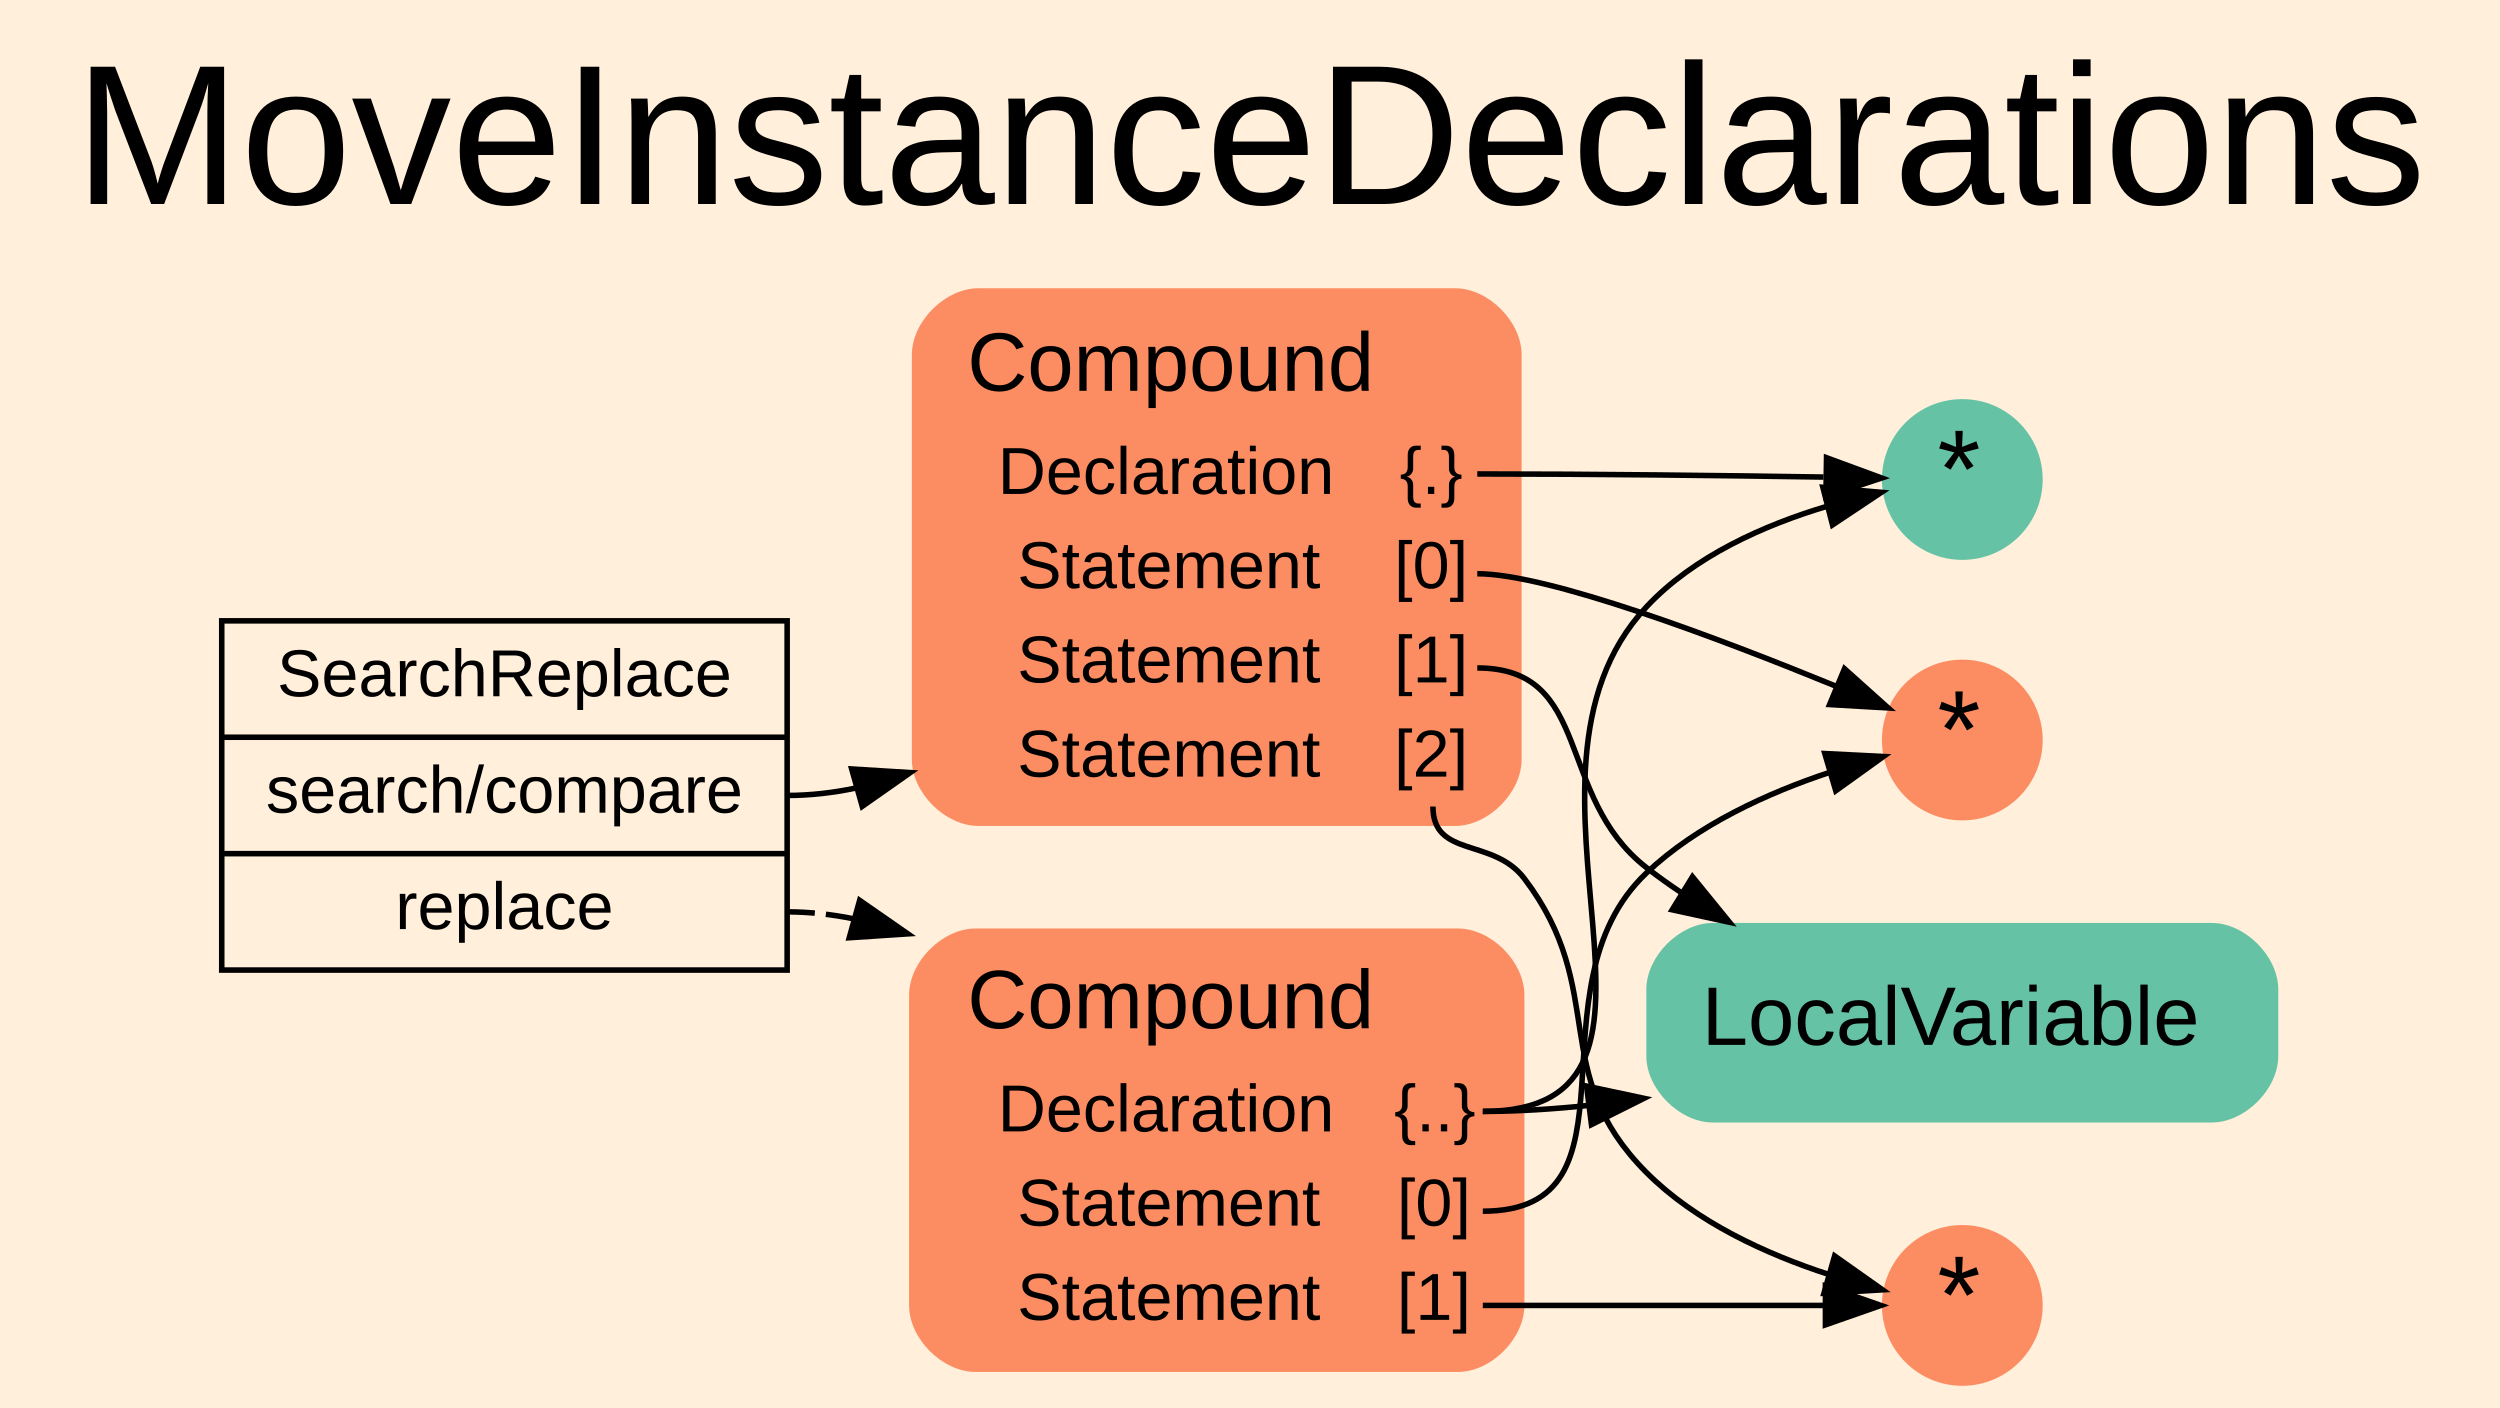
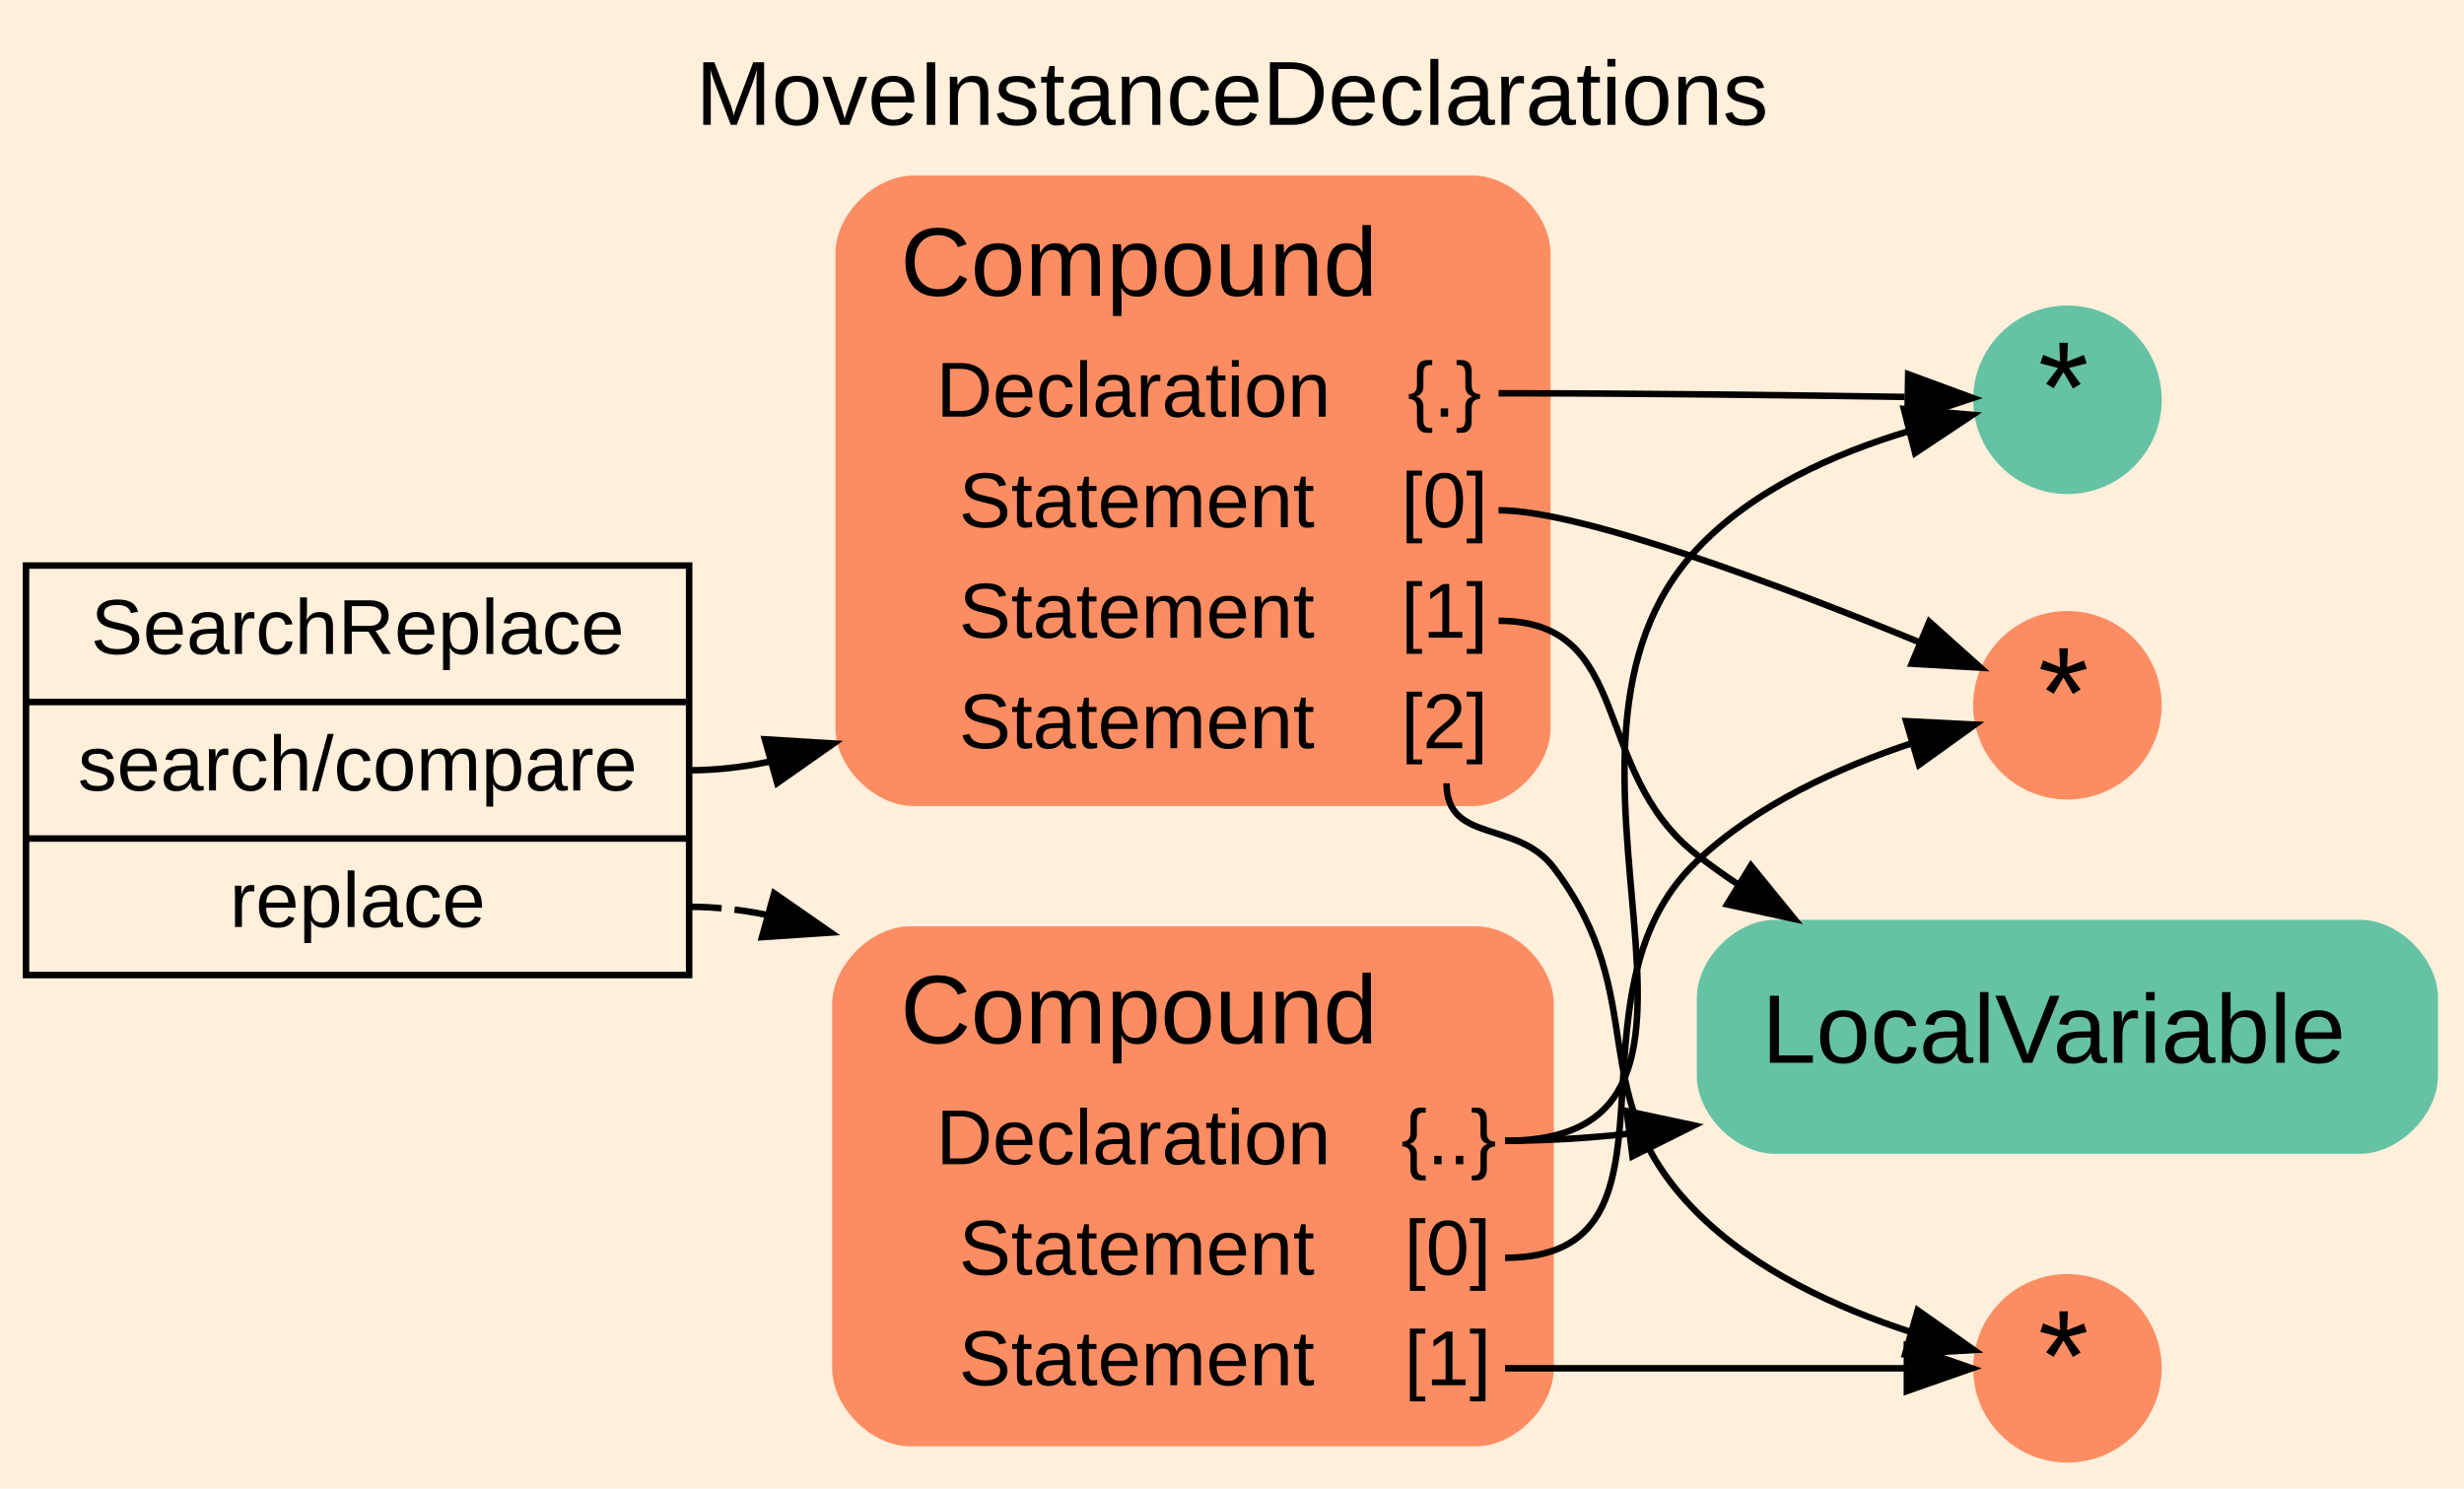
- <svg xmlns="http://www.w3.org/2000/svg" width="451pt" height="254pt" viewBox="0.00 0.00 451.00 254.00">
-   <g id="graph0" class="graph" transform="scale(1 1) rotate(0) translate(4 250)">
-     <polygon fill="#ffefdb" stroke="transparent" points="-4,4 -4,-250 447,-250 447,4 -4,4" />
-     <text text-anchor="middle" x="221.5" y="-213.2" font-family="Arial" font-size="36.00" fill="#000000">MoveInstanceDeclarations</text>
+ <svg xmlns="http://www.w3.org/2000/svg" width="379pt" height="229pt" viewBox="0.00 0.00 379.00 229.00">
+   <g id="graph0" class="graph" transform="scale(1 1) rotate(0) translate(4 225)">
+     <polygon fill="#ffefdb" stroke="transparent" points="-4,4 -4,-225 375,-225 375,4 -4,4" />
+     <text text-anchor="middle" x="185.5" y="-205.8" font-family="Arial" font-size="14.00" fill="#000000">MoveInstanceDeclarations</text>
    <g id="node1" class="node">
-       <polygon fill="#ffefdb" stroke="#000000" points="36,-75 36,-138 138,-138 138,-75 36,-75" />
-       <text text-anchor="middle" x="87" y="-124.4" font-family="Arial" font-size="12.00" fill="#000000">SearchReplace</text>
-       <polyline fill="none" stroke="#000000" points="36,-117 138,-117 " />
-       <text text-anchor="middle" x="87" y="-103.4" font-family="Arial" font-size="12.00" fill="#000000">search/compare</text>
-       <polyline fill="none" stroke="#000000" points="36,-96 138,-96 " />
-       <text text-anchor="middle" x="87" y="-82.4" font-family="Arial" font-size="12.00" fill="#000000">replace</text>
+       <polygon fill="#ffefdb" stroke="#000000" points="0,-75 0,-138 102,-138 102,-75 0,-75" />
+       <text text-anchor="middle" x="51" y="-124.4" font-family="Arial" font-size="12.00" fill="#000000">SearchReplace</text>
+       <polyline fill="none" stroke="#000000" points="0,-117 102,-117 " />
+       <text text-anchor="middle" x="51" y="-103.4" font-family="Arial" font-size="12.00" fill="#000000">search/compare</text>
+       <polyline fill="none" stroke="#000000" points="0,-96 102,-96 " />
+       <text text-anchor="middle" x="51" y="-82.4" font-family="Arial" font-size="12.00" fill="#000000">replace</text>
    </g>
    <g id="node2" class="node">
-       <path fill="#fc8d62" stroke="transparent" d="M258.5,-198C258.5,-198 172.5,-198 172.5,-198 166.5,-198 160.5,-192 160.5,-186 160.5,-186 160.5,-113 160.5,-113 160.5,-107 166.5,-101 172.5,-101 172.5,-101 258.5,-101 258.5,-101 264.5,-101 270.5,-107 270.5,-113 270.5,-113 270.5,-186 270.5,-186 270.5,-192 264.5,-198 258.5,-198" />
-       <text text-anchor="start" x="170.5" y="-179.5" font-family="Arial" font-size="15.00" fill="#000000">Compound</text>
-       <text text-anchor="start" x="176" y="-160.9" font-family="Arial" font-size="12.00" fill="#000000">Declaration</text>
-       <text text-anchor="start" x="248.5" y="-160.9" font-family="Arial" font-size="12.00" fill="#000000">{.}</text>
-       <text text-anchor="start" x="179.5" y="-143.9" font-family="Arial" font-size="12.00" fill="#000000">Statement</text>
-       <text text-anchor="start" x="247.5" y="-143.9" font-family="Arial" font-size="12.00" fill="#000000">[0]</text>
-       <text text-anchor="start" x="179.5" y="-126.9" font-family="Arial" font-size="12.00" fill="#000000">Statement</text>
-       <text text-anchor="start" x="247.5" y="-126.9" font-family="Arial" font-size="12.00" fill="#000000">[1]</text>
-       <text text-anchor="start" x="179.5" y="-109.9" font-family="Arial" font-size="12.00" fill="#000000">Statement</text>
-       <text text-anchor="start" x="247.5" y="-109.9" font-family="Arial" font-size="12.00" fill="#000000">[2]</text>
+       <path fill="#fc8d62" stroke="transparent" d="M222.5,-198C222.5,-198 136.5,-198 136.5,-198 130.5,-198 124.5,-192 124.5,-186 124.5,-186 124.5,-113 124.5,-113 124.5,-107 130.5,-101 136.5,-101 136.5,-101 222.5,-101 222.5,-101 228.5,-101 234.5,-107 234.5,-113 234.5,-113 234.5,-186 234.5,-186 234.5,-192 228.5,-198 222.5,-198" />
+       <text text-anchor="start" x="134.5" y="-179.5" font-family="Arial" font-size="15.00" fill="#000000">Compound</text>
+       <text text-anchor="start" x="140" y="-160.9" font-family="Arial" font-size="12.00" fill="#000000">Declaration</text>
+       <text text-anchor="start" x="212.5" y="-160.9" font-family="Arial" font-size="12.00" fill="#000000">{.}</text>
+       <text text-anchor="start" x="143.5" y="-143.9" font-family="Arial" font-size="12.00" fill="#000000">Statement</text>
+       <text text-anchor="start" x="211.5" y="-143.9" font-family="Arial" font-size="12.00" fill="#000000">[0]</text>
+       <text text-anchor="start" x="143.5" y="-126.9" font-family="Arial" font-size="12.00" fill="#000000">Statement</text>
+       <text text-anchor="start" x="211.5" y="-126.9" font-family="Arial" font-size="12.00" fill="#000000">[1]</text>
+       <text text-anchor="start" x="143.5" y="-109.9" font-family="Arial" font-size="12.00" fill="#000000">Statement</text>
+       <text text-anchor="start" x="211.5" y="-109.9" font-family="Arial" font-size="12.00" fill="#000000">[2]</text>
    </g>
    <g id="edge1" class="edge">
-       <path fill="none" stroke="#000000" d="M138,-106.5C142.123,-106.5 146.232,-106.971 150.285,-107.815" />
-       <polygon fill="#000000" stroke="#000000" points="149.645,-111.271 160.22,-110.623 151.549,-104.535 149.645,-111.271" />
+       <path fill="none" stroke="#000000" d="M102,-106.5C106.123,-106.5 110.233,-106.971 114.285,-107.815" />
+       <polygon fill="#000000" stroke="#000000" points="113.645,-111.271 124.22,-110.623 115.549,-104.535 113.645,-111.271" />
    </g>
    <g id="node7" class="node">
-       <path fill="#fc8d62" stroke="transparent" d="M259,-82.5C259,-82.5 172,-82.5 172,-82.5 166,-82.5 160,-76.5 160,-70.5 160,-70.5 160,-14.5 160,-14.5 160,-8.5 166,-2.5 172,-2.5 172,-2.5 259,-2.5 259,-2.5 265,-2.5 271,-8.5 271,-14.5 271,-14.5 271,-70.5 271,-70.5 271,-76.5 265,-82.5 259,-82.5" />
-       <text text-anchor="start" x="170.5" y="-64.5" font-family="Arial" font-size="15.00" fill="#000000">Compound</text>
-       <text text-anchor="start" x="176" y="-45.9" font-family="Arial" font-size="12.00" fill="#000000">Declaration</text>
-       <text text-anchor="start" x="247.5" y="-45.9" font-family="Arial" font-size="12.00" fill="#000000">{..}</text>
-       <text text-anchor="start" x="179.5" y="-28.9" font-family="Arial" font-size="12.00" fill="#000000">Statement</text>
-       <text text-anchor="start" x="248" y="-28.9" font-family="Arial" font-size="12.00" fill="#000000">[0]</text>
-       <text text-anchor="start" x="179.5" y="-11.9" font-family="Arial" font-size="12.00" fill="#000000">Statement</text>
-       <text text-anchor="start" x="248" y="-11.9" font-family="Arial" font-size="12.00" fill="#000000">[1]</text>
+       <path fill="#fc8d62" stroke="transparent" d="M223,-82.5C223,-82.5 136,-82.5 136,-82.5 130,-82.5 124,-76.5 124,-70.5 124,-70.5 124,-14.5 124,-14.5 124,-8.5 130,-2.5 136,-2.5 136,-2.5 223,-2.5 223,-2.5 229,-2.5 235,-8.5 235,-14.5 235,-14.5 235,-70.5 235,-70.5 235,-76.5 229,-82.5 223,-82.5" />
+       <text text-anchor="start" x="134.5" y="-64.5" font-family="Arial" font-size="15.00" fill="#000000">Compound</text>
+       <text text-anchor="start" x="140" y="-45.9" font-family="Arial" font-size="12.00" fill="#000000">Declaration</text>
+       <text text-anchor="start" x="211.5" y="-45.9" font-family="Arial" font-size="12.00" fill="#000000">{..}</text>
+       <text text-anchor="start" x="143.5" y="-28.9" font-family="Arial" font-size="12.00" fill="#000000">Statement</text>
+       <text text-anchor="start" x="212" y="-28.9" font-family="Arial" font-size="12.00" fill="#000000">[0]</text>
+       <text text-anchor="start" x="143.5" y="-11.9" font-family="Arial" font-size="12.00" fill="#000000">Statement</text>
+       <text text-anchor="start" x="212" y="-11.9" font-family="Arial" font-size="12.00" fill="#000000">[1]</text>
    </g>
    <g id="edge2" class="edge">
-       <path fill="none" stroke="#000000" stroke-dasharray="5,2" d="M138,-85.5C142.039,-85.5 146.065,-85.048 150.037,-84.236" />
-       <polygon fill="#000000" stroke="#000000" points="151.08,-87.579 159.78,-81.532 149.208,-80.834 151.08,-87.579" />
+       <path fill="none" stroke="#000000" stroke-dasharray="5,2" d="M102,-85.5C106.039,-85.5 110.065,-85.048 114.037,-84.236" />
+       <polygon fill="#000000" stroke="#000000" points="115.08,-87.579 123.779,-81.532 113.208,-80.834 115.08,-87.579" />
    </g>
    <g id="node3" class="node">
-       <ellipse fill="#66c2a5" stroke="#000000" stroke-width="0" cx="350" cy="-163.5" rx="14.5" ry="14.5" />
-       <text text-anchor="start" x="345.5" y="-158.5" font-family="Arial" font-size="20.00" fill="#000000">*</text>
+       <ellipse fill="#66c2a5" stroke="#000000" stroke-width="0" cx="314" cy="-163.5" rx="14.5" ry="14.5" />
+       <text text-anchor="start" x="309.5" y="-158.5" font-family="Arial" font-size="20.00" fill="#000000">*</text>
    </g>
    <g id="edge3" class="edge">
-       <path fill="none" stroke="#000000" d="M262.5,-164.5C283.561,-164.5 307.472,-164.207 324.969,-163.938" />
-       <polygon fill="#000000" stroke="#000000" points="325.505,-167.43 335.447,-163.768 325.392,-160.431 325.505,-167.43" />
+       <path fill="none" stroke="#000000" d="M226.5,-164.5C247.561,-164.5 271.472,-164.207 288.969,-163.938" />
+       <polygon fill="#000000" stroke="#000000" points="289.505,-167.43 299.447,-163.768 289.392,-160.431 289.505,-167.43" />
    </g>
    <g id="node4" class="node">
-       <ellipse fill="#fc8d62" stroke="#000000" stroke-width="0" cx="350" cy="-116.5" rx="14.5" ry="14.5" />
-       <text text-anchor="start" x="345.5" y="-111.5" font-family="Arial" font-size="20.00" fill="#000000">*</text>
+       <ellipse fill="#fc8d62" stroke="#000000" stroke-width="0" cx="314" cy="-116.5" rx="14.5" ry="14.5" />
+       <text text-anchor="start" x="309.5" y="-111.5" font-family="Arial" font-size="20.00" fill="#000000">*</text>
    </g>
    <g id="edge4" class="edge">
-       <path fill="none" stroke="#000000" d="M262.5,-146.5C275.254,-146.5 305.868,-134.95 327.269,-126.183" />
-       <polygon fill="#000000" stroke="#000000" points="328.748,-129.358 336.635,-122.284 326.058,-122.896 328.748,-129.358" />
+       <path fill="none" stroke="#000000" d="M226.5,-146.5C239.254,-146.5 269.868,-134.95 291.269,-126.183" />
+       <polygon fill="#000000" stroke="#000000" points="292.748,-129.358 300.635,-122.284 290.058,-122.896 292.748,-129.358" />
    </g>
    <g id="node5" class="node">
-       <path fill="#66c2a5" stroke="transparent" d="M395,-83.5C395,-83.5 305,-83.5 305,-83.5 299,-83.5 293,-77.5 293,-71.5 293,-71.5 293,-59.5 293,-59.5 293,-53.5 299,-47.5 305,-47.5 305,-47.5 395,-47.5 395,-47.5 401,-47.5 407,-53.5 407,-59.5 407,-59.5 407,-71.5 407,-71.5 407,-77.5 401,-83.5 395,-83.5" />
-       <text text-anchor="start" x="303" y="-61.5" font-family="Arial" font-size="15.00" fill="#000000">LocalVariable</text>
+       <path fill="#66c2a5" stroke="transparent" d="M359,-83.5C359,-83.5 269,-83.5 269,-83.5 263,-83.5 257,-77.5 257,-71.5 257,-71.5 257,-59.5 257,-59.5 257,-53.5 263,-47.5 269,-47.5 269,-47.5 359,-47.5 359,-47.5 365,-47.5 371,-53.5 371,-59.5 371,-59.5 371,-71.5 371,-71.5 371,-77.5 365,-83.5 359,-83.5" />
+       <text text-anchor="start" x="267" y="-61.5" font-family="Arial" font-size="15.00" fill="#000000">LocalVariable</text>
    </g>
    <g id="edge5" class="edge">
-       <path fill="none" stroke="#000000" d="M262.5,-129.5C283.47,-129.5 276.463,-106.395 293,-93.5 295.016,-91.928 297.135,-90.411 299.32,-88.952" />
-       <polygon fill="#000000" stroke="#000000" points="301.319,-91.832 308.011,-83.618 297.657,-85.866 301.319,-91.832" />
+       <path fill="none" stroke="#000000" d="M226.5,-129.5C247.47,-129.5 240.463,-106.395 257,-93.5 259.016,-91.928 261.135,-90.411 263.32,-88.952" />
+       <polygon fill="#000000" stroke="#000000" points="265.319,-91.832 272.011,-83.618 261.657,-85.866 265.319,-91.832" />
    </g>
    <g id="node6" class="node">
-       <ellipse fill="#fc8d62" stroke="#000000" stroke-width="0" cx="350" cy="-14.5" rx="14.5" ry="14.5" />
-       <text text-anchor="start" x="345.5" y="-9.5" font-family="Arial" font-size="20.00" fill="#000000">*</text>
+       <ellipse fill="#fc8d62" stroke="#000000" stroke-width="0" cx="314" cy="-14.5" rx="14.5" ry="14.5" />
+       <text text-anchor="start" x="309.5" y="-9.5" font-family="Arial" font-size="20.00" fill="#000000">*</text>
    </g>
    <g id="edge6" class="edge">
-       <path fill="none" stroke="#000000" d="M254.5,-104.5C254.5,-95.164 265.361,-98.941 271,-91.5 286.404,-71.173 275.012,-56.58 293,-38.5 301.929,-29.525 314.724,-23.727 325.93,-20.082" />
-       <polygon fill="#000000" stroke="#000000" points="326.966,-23.426 335.619,-17.311 325.042,-16.696 326.966,-23.426" />
+       <path fill="none" stroke="#000000" d="M218.5,-104.5C218.5,-95.164 229.361,-98.941 235,-91.5 250.404,-71.173 239.012,-56.58 257,-38.5 265.929,-29.525 278.724,-23.727 289.93,-20.082" />
+       <polygon fill="#000000" stroke="#000000" points="290.966,-23.426 299.619,-17.311 289.042,-16.696 290.966,-23.426" />
    </g>
    <g id="edge8" class="edge">
-       <path fill="none" stroke="#000000" d="M263.5,-49.5C306.017,-49.5 264.007,-109.402 293,-140.5 301.58,-149.703 314.348,-155.307 325.625,-158.676" />
-       <polygon fill="#000000" stroke="#000000" points="324.845,-162.089 335.401,-161.18 326.583,-155.308 324.845,-162.089" />
+       <path fill="none" stroke="#000000" d="M227.5,-49.5C270.017,-49.5 228.007,-109.402 257,-140.5 265.58,-149.703 278.348,-155.307 289.625,-158.676" />
+       <polygon fill="#000000" stroke="#000000" points="288.845,-162.089 299.401,-161.18 290.583,-155.308 288.845,-162.089" />
    </g>
    <g id="edge9" class="edge">
-       <path fill="none" stroke="#000000" d="M263.5,-31.5C293.615,-31.5 271.16,-71.765 293,-92.5 302.181,-101.216 314.997,-106.995 326.151,-110.693" />
-       <polygon fill="#000000" stroke="#000000" points="325.194,-114.059 335.775,-113.528 327.172,-107.345 325.194,-114.059" />
+       <path fill="none" stroke="#000000" d="M227.5,-31.5C257.615,-31.5 235.16,-71.765 257,-92.5 266.181,-101.216 278.997,-106.995 290.151,-110.693" />
+       <polygon fill="#000000" stroke="#000000" points="289.194,-114.059 299.775,-113.528 291.172,-107.345 289.194,-114.059" />
    </g>
    <g id="edge7" class="edge">
-       <path fill="none" stroke="#000000" d="M263.5,-49.5C269.714,-49.5 276.137,-49.904 282.547,-50.584" />
-       <polygon fill="#000000" stroke="#000000" points="282.214,-54.07 292.576,-51.861 283.099,-47.126 282.214,-54.07" />
+       <path fill="none" stroke="#000000" d="M227.5,-49.5C233.714,-49.5 240.137,-49.904 246.547,-50.584" />
+       <polygon fill="#000000" stroke="#000000" points="246.214,-54.07 256.576,-51.861 247.099,-47.126 246.214,-54.07" />
    </g>
    <g id="edge10" class="edge">
-       <path fill="none" stroke="#000000" d="M263.5,-14.5C284.196,-14.5 307.677,-14.5 324.947,-14.5" />
-       <polygon fill="#000000" stroke="#000000" points="325.307,-18 335.307,-14.5 325.307,-11 325.307,-18" />
+       <path fill="none" stroke="#000000" d="M227.5,-14.5C248.196,-14.5 271.677,-14.5 288.947,-14.5" />
+       <polygon fill="#000000" stroke="#000000" points="289.307,-18 299.307,-14.5 289.307,-11 289.307,-18" />
    </g>
  </g>
</svg>
